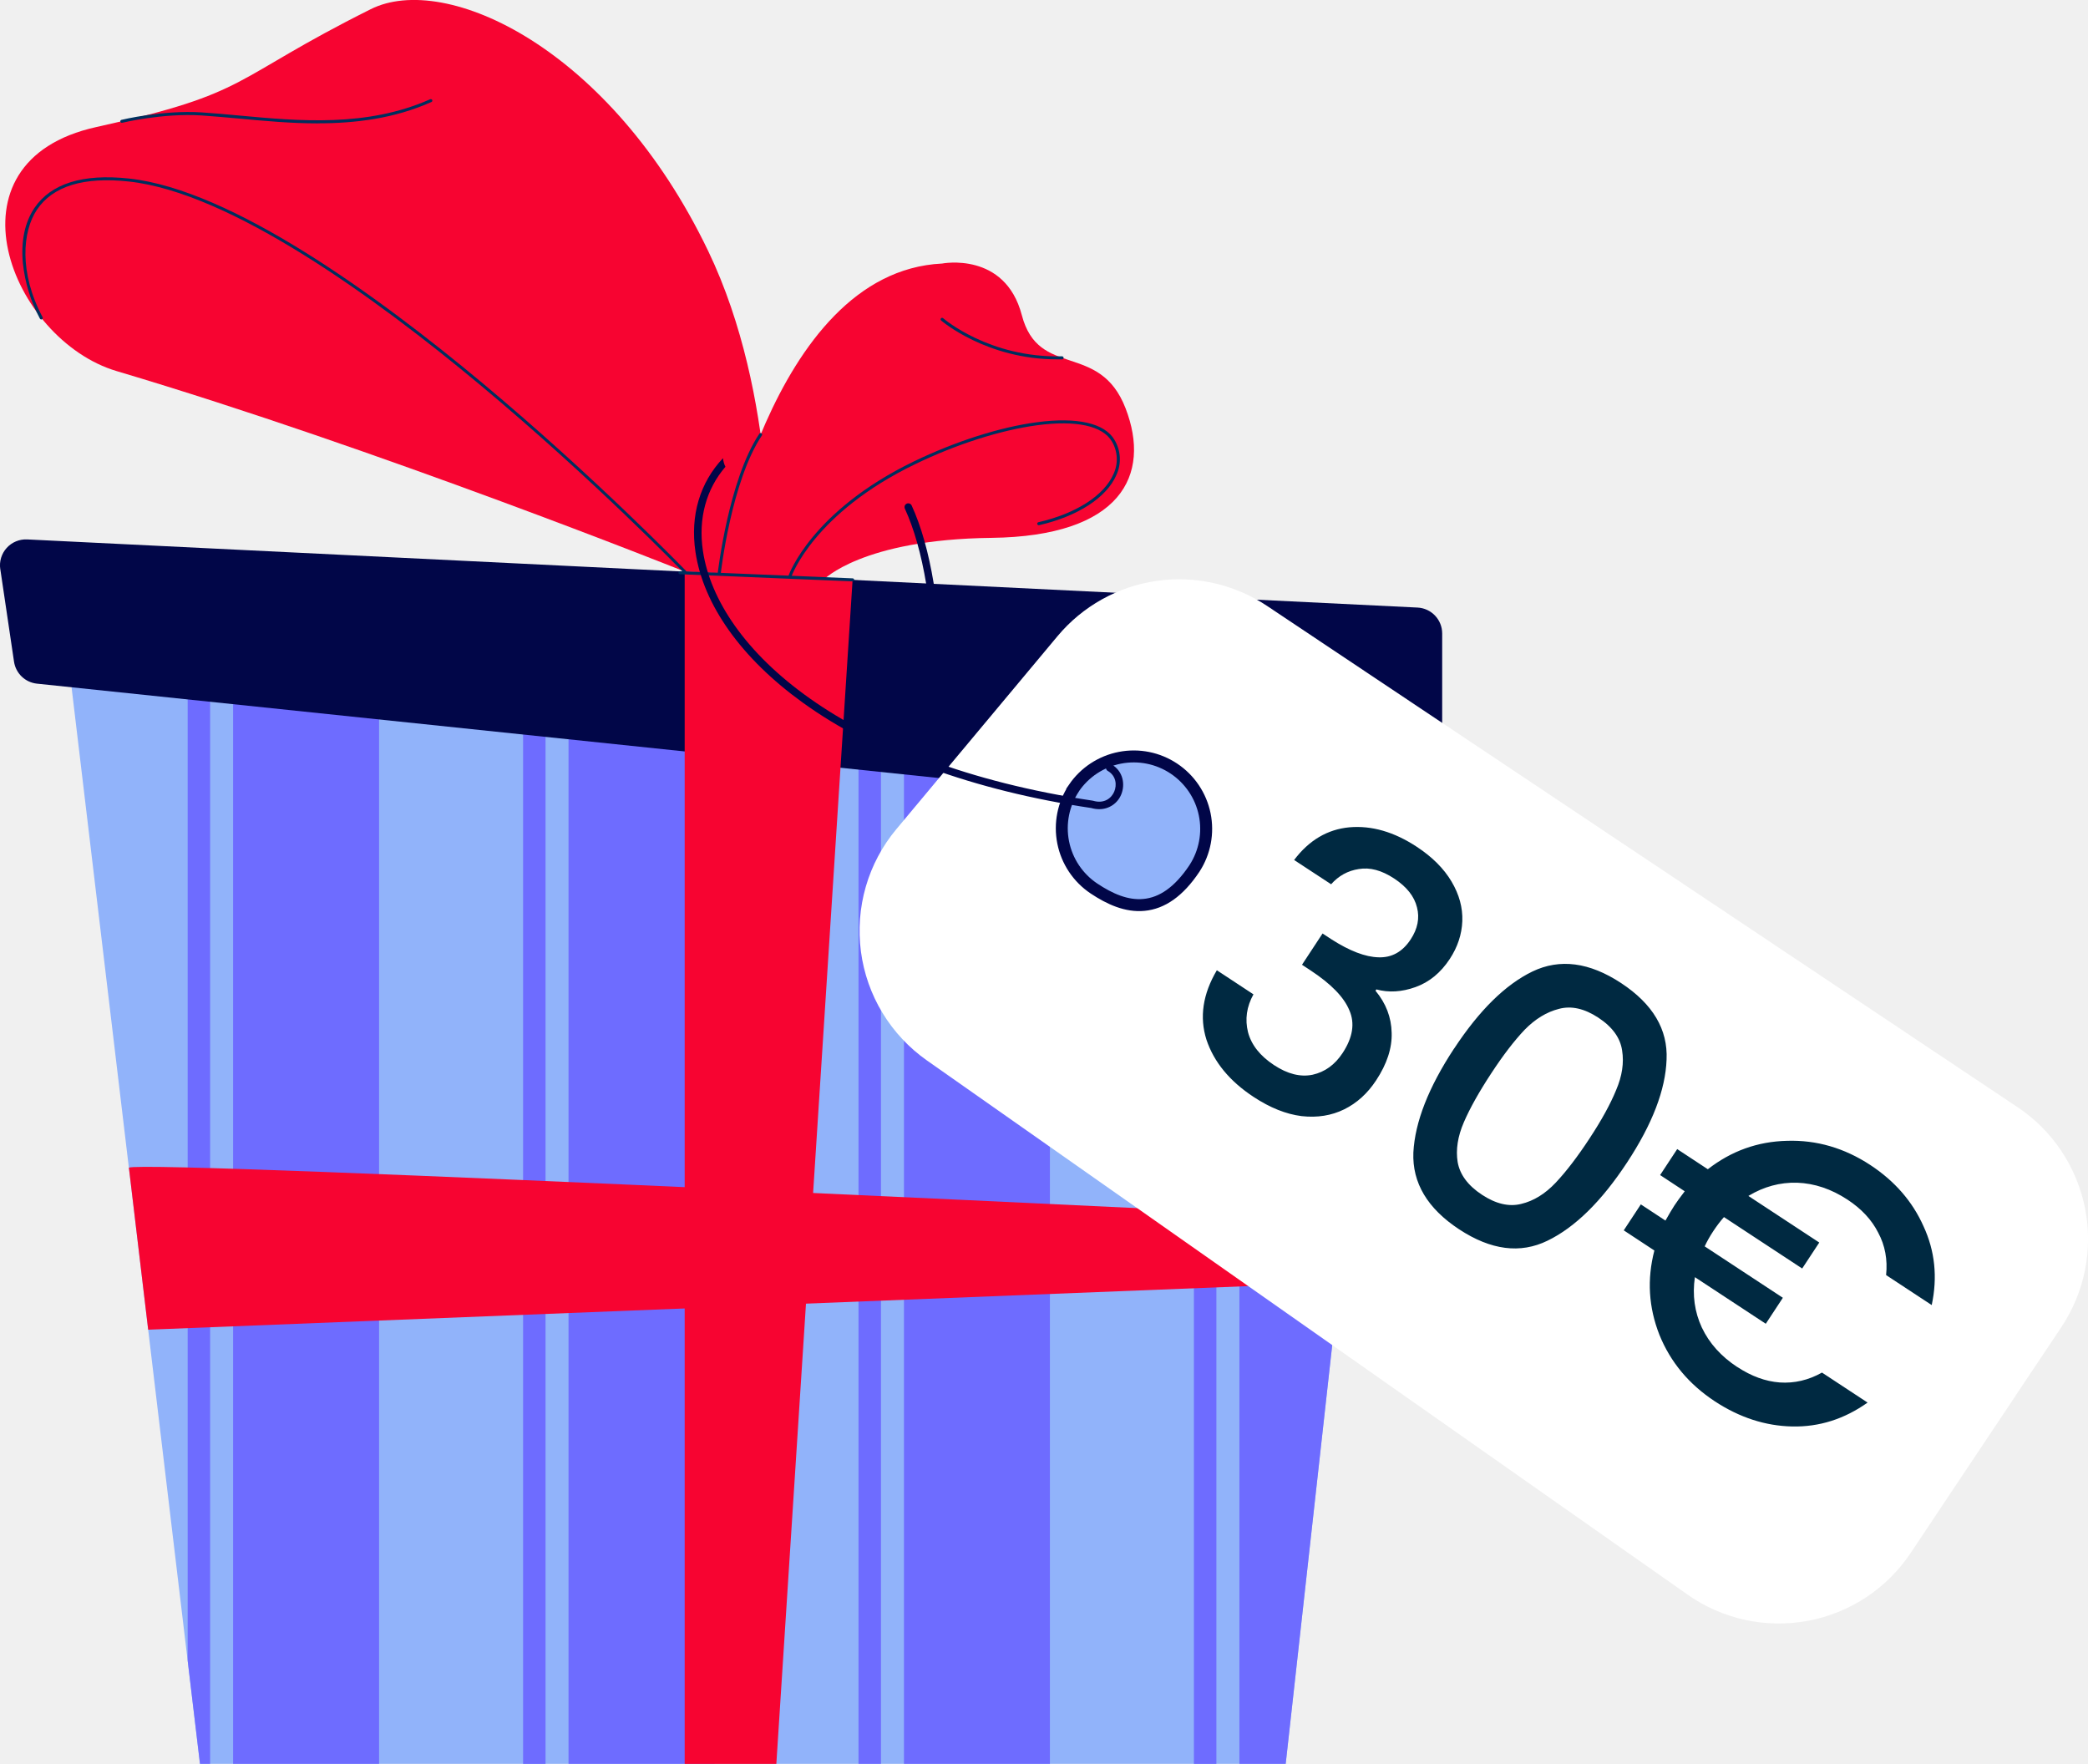
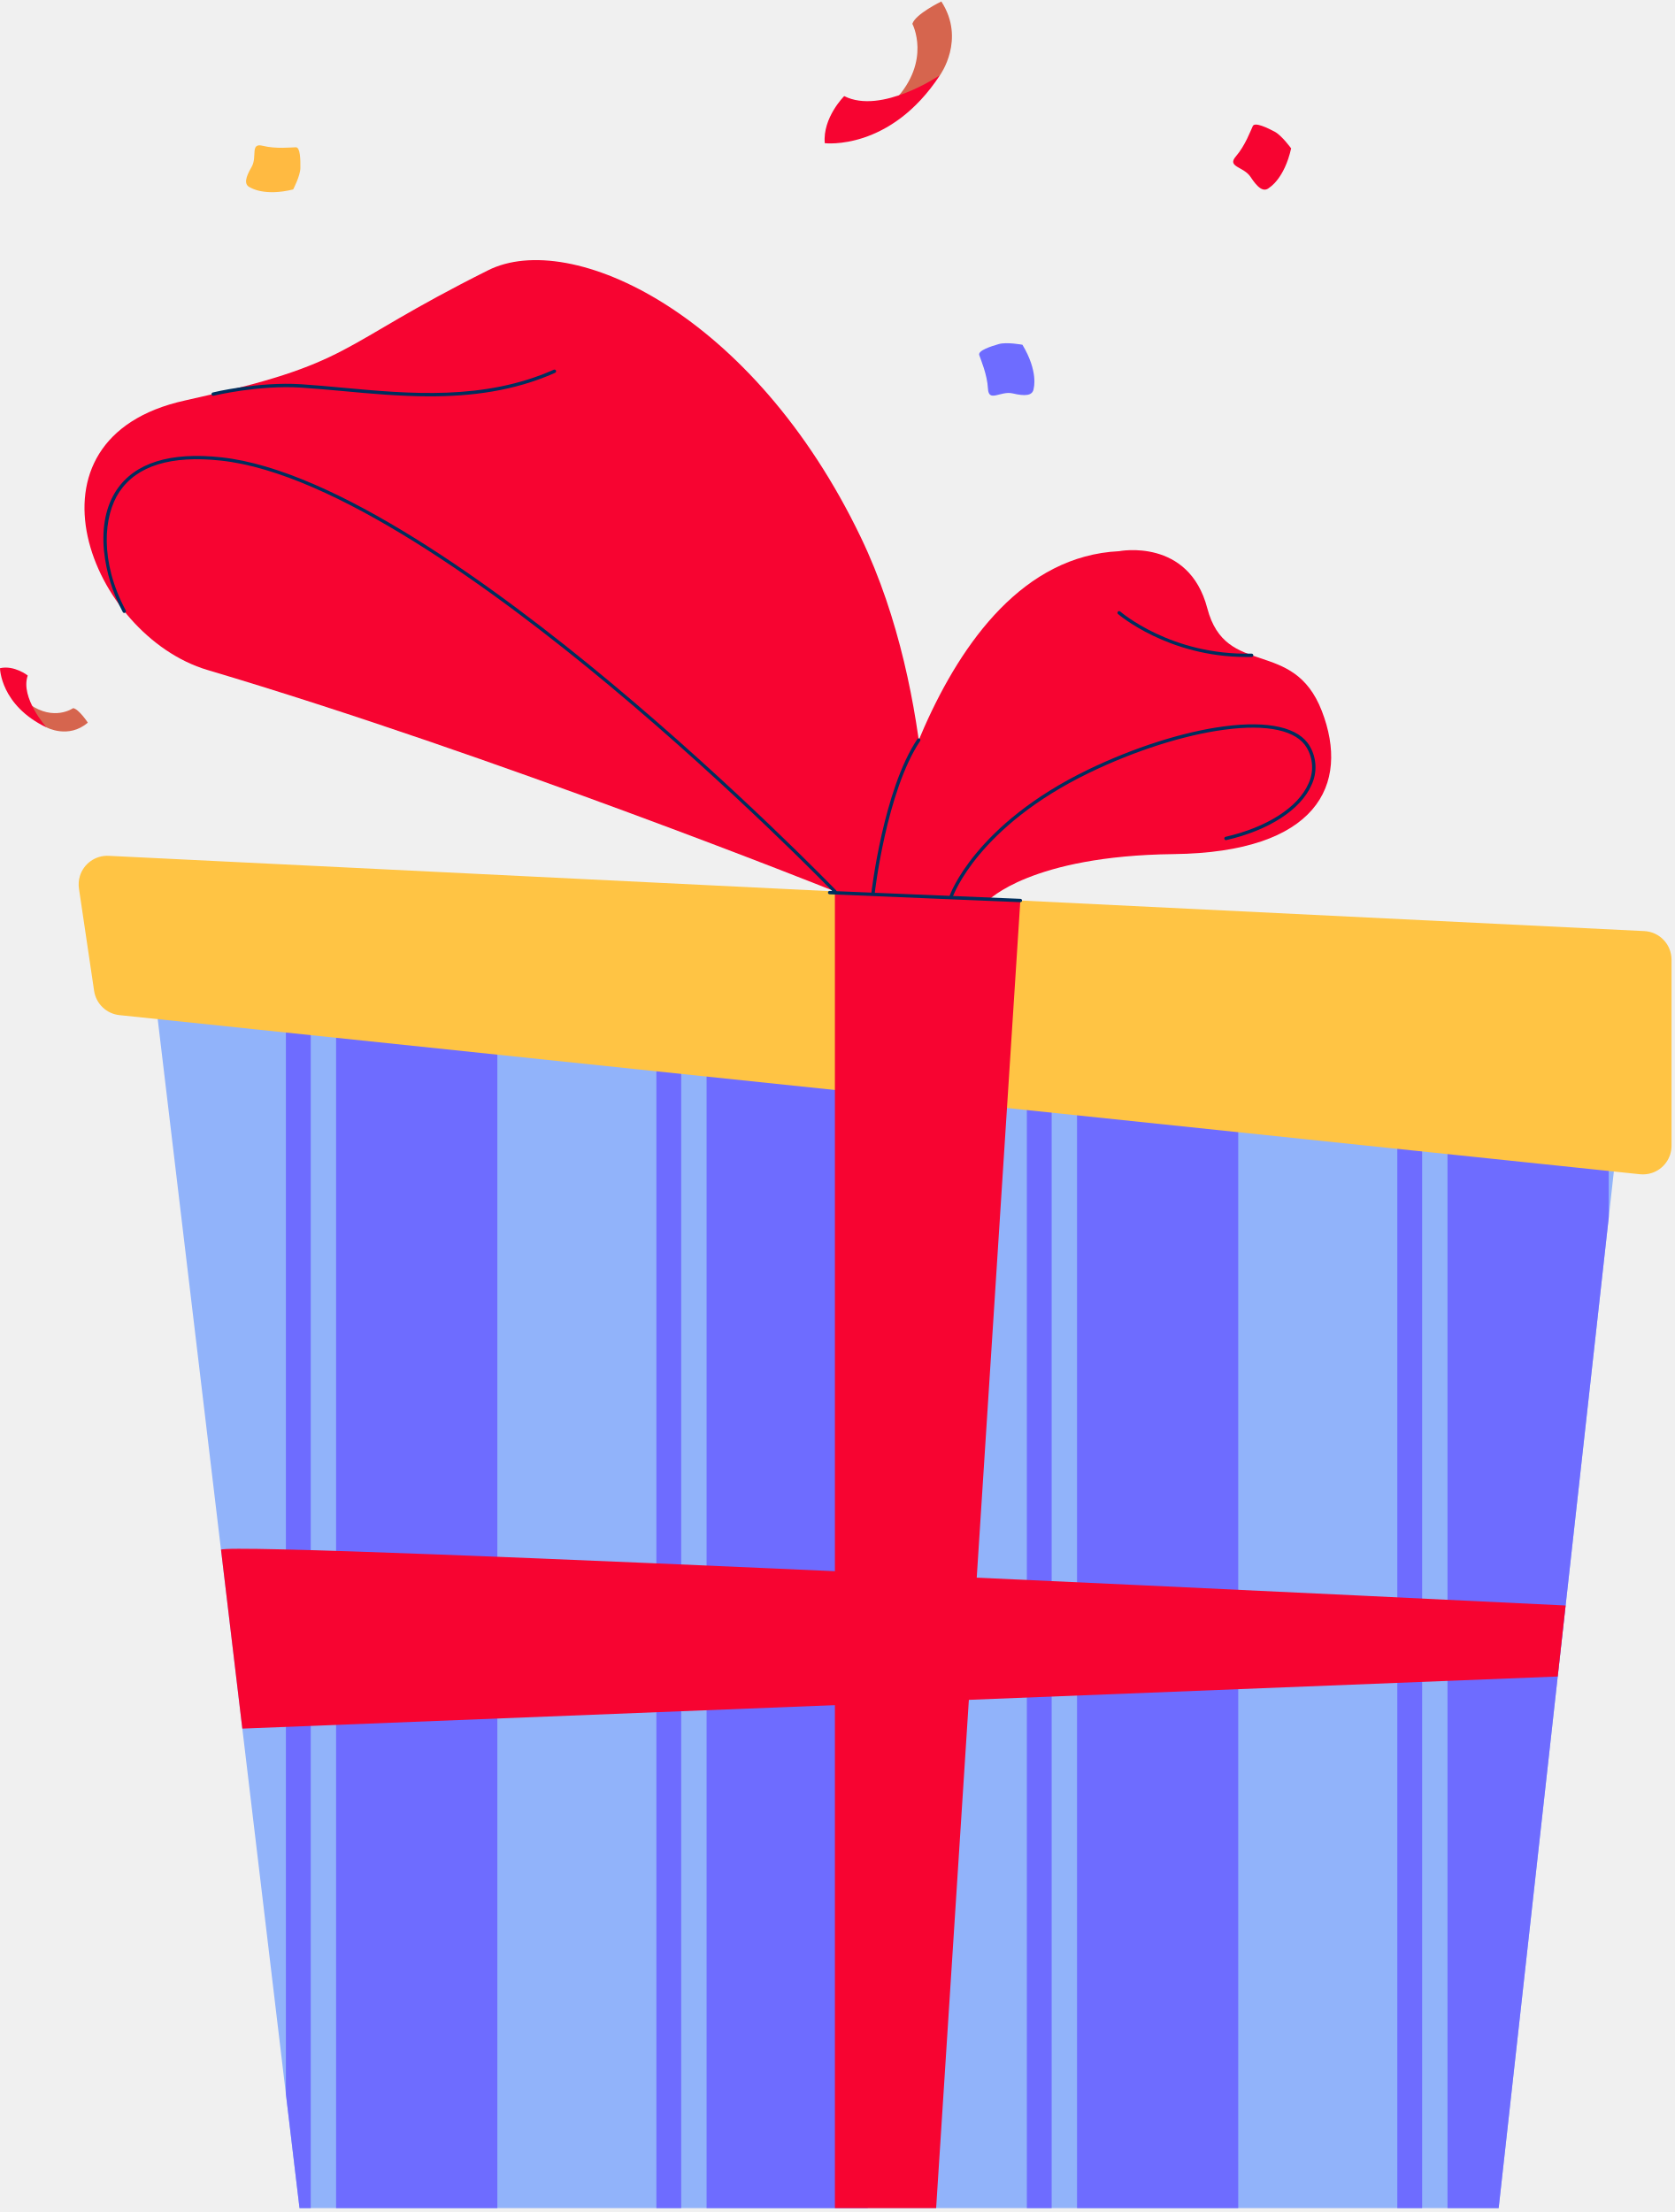
- <svg xmlns="http://www.w3.org/2000/svg" fill="none" version="1.1" viewBox="0 0 71.028 60" xml:space="preserve">
-   <path d="m47.47 26.388-0.345 3.1-3.39 30.511h-36.933l-0.419-3.515-4.146-34.761 4.146 0.427 0.765 0.079 0.781 0.081 4.966 0.513 4.899 0.506 0.764 0.078 0.782 0.08 4.965 0.512 4.899 0.506 0.764 0.079 0.782 0.081 9.864 1.017 0.765 0.079 0.782 0.081 4.966 0.513z" fill="#91b3fa" stroke-width="1.355" />
-   <g fill="#6e6cff" stroke-width="1.355">
-     <path d="m12.895 22.823v37.176h-4.966v-37.689z" />
-     <path d="m7.148 22.229v37.77h-0.345l-0.419-3.515v-34.334z" />
-     <path d="m24.305 23.999v36h-4.965v-36.512z" />
-     <path d="m17.794 23.329v36.671h0.764v-36.592z" />
-     <path d="m35.715 25.176v34.823h-4.965v-35.335z" />
-     <path d="m29.968 24.583v35.416h-0.764v-35.494z" />
-     <path d="m47.126 26.353v3.135l-3.39 30.511h-1.575v-34.159z" />
-     <path d="m41.378 25.76v34.24h-0.765v-34.318z" />
+ <svg xmlns="http://www.w3.org/2000/svg" width="299" height="395" fill="none">
+   <g clip-path="url(#a)">
+     <path d="m289.26 199.438-1.998 17.973-19.656 176.892H53.483l-2.431-20.377-24.036-201.532 24.035 2.476 4.434.456 4.528.469 28.794 2.972 28.401 2.932 4.429.455 4.533.465 28.784 2.968 28.406 2.931 4.429.456 4.532.469 28.785 2.968 28.401 2.927 4.433.455 4.533.47 28.789 2.972 1.998.203z" fill="#91B3FA" />
+     <path d="M88.807 178.767v215.536H60.013V175.795l28.794 2.972zM55.485 175.326v218.977h-2.003l-2.43-20.377V174.87l4.433.456zM154.954 185.587v208.716H126.17V182.619l28.784 2.968zM117.208 181.699v212.604h4.429V182.155l-4.429-.456zM221.106 192.411v201.892h-28.785v-204.86l28.785 2.968zM187.789 188.974v205.329h-4.429V188.518l4.429.456zM287.262 199.235v18.176l-19.656 176.892h-9.133v-198.04l28.789 2.972zM253.94 195.793v198.51h-4.433V195.338l4.433.455z" fill="#6E6CFF" />
+     <path d="M39.465 276.73c2.588-1.673 240.094 9.967 240.094 9.967l-1.408 12.679-234.88 9.304-3.806-31.95z" fill="#F70431" />
+     <path d="m14.099 158.679 2.706 18.262a5.112 5.112 0 0 0 4.51 4.33l271.517 28.414a5.095 5.095 0 0 0 2.113-.223 5.106 5.106 0 0 0 3.53-4.86v-33.231a5.116 5.116 0 0 0-4.858-5.106L19.394 152.824a5.116 5.116 0 0 0-5.131 3.624 5.111 5.111 0 0 0-.164 2.231z" fill="#FFC444" />
+     <path d="M149.082 159.179v235.128h18.077l15.037-233.504-33.114-1.624zM165.639 159.991s1.89-35.256-11.912-64.01c-19.245-40.095-51.795-55.105-66.562-47.718C59.085 62.3 63.91 64.708 33.033 71.513c-30.877 6.807-16.796 41.946 4.01 48.125 51.326 15.24 112.039 39.541 112.039 39.541l16.557.812z" fill="#F70431" />
+     <path d="M76.737 70.778c-5.322 0-10.55-.482-15.497-.942-2.607-.24-5.07-.451-7.473-.618-7.618-.487-15.547 1.43-15.624 1.448a.302.302 0 0 1-.332-.449.291.291 0 0 1 .188-.133c.081-.023 8.091-1.962 15.786-1.47 2.413.157 4.88.383 7.491.626 11.78 1.087 25.127 2.319 37.58-3.206a.3.3 0 0 1 .35.04.302.302 0 0 1-.107.51c-7.316 3.256-14.938 4.194-22.362 4.194zM149.082 159.463a.31.31 0 0 1-.217-.09c-.176-.185-17.883-18.465-40.141-37.02-20.508-17.089-49.189-37.94-69.295-40.105-8.877-.956-14.965.902-18.1 5.57-2.837 4.208-3.586 12.39 1.128 21.198a.301.301 0 0 1-.122.406.298.298 0 0 1-.406-.121 29.689 29.689 0 0 1-3.36-10.929c-.415-4.307.37-8.069 2.255-10.879 3.27-4.853 9.548-6.814 18.668-5.831 20.26 2.183 49.044 23.101 69.624 40.263 22.277 18.577 40.002 36.88 40.178 37.06a.3.3 0 0 1 0 .424.277.277 0 0 1-.212.054z" fill="#002E5D" />
+     <path d="M155.833 159.991s9.923-59.923 44.007-61.565c0 0 12.43-2.444 15.736 10.184 3.306 12.629 15.335 5.115 20.454 18.348 5.119 13.233-.902 25.257-26.466 25.56-25.564.302-33.128 8.298-33.128 8.298l-20.603-.825z" fill="#F70431" />
+     <path d="M169.865 160.293h-.095a.303.303 0 0 1-.185-.379c.045-.126 4.51-12.723 24.716-22.483 8.146-3.933 16.977-6.765 24.238-7.717 7.975-1.069 13.423.185 15.335 3.527a7.43 7.43 0 0 1 .32 6.928c-1.93 4.424-7.631 8.118-15.249 9.855a.304.304 0 0 1-.135-.587c7.433-1.705 12.981-5.259 14.834-9.507a6.856 6.856 0 0 0-.293-6.387c-1.804-3.121-7.031-4.267-14.748-3.234-7.217.961-15.962 3.757-24.054 7.668-19.957 9.638-24.355 22.01-24.405 22.136a.304.304 0 0 1-.279.18zM222.527 117.32c-13.982 0-22.795-7.6-22.885-7.668a.298.298 0 0 1 .179-.524.302.302 0 0 1 .217.073c.091.081 9.129 7.884 23.454 7.514a.322.322 0 0 1 .306.293.29.29 0 0 1-.082.217.295.295 0 0 1-.096.068.285.285 0 0 1-.115.027c-.32-.005-.654 0-.978 0zM155.888 159.86h-.037a.302.302 0 0 1-.266-.333c.023-.185 2.143-18.492 8.223-27.549a.3.3 0 0 1 .415-.075.3.3 0 0 1 .085.413c-5.998 8.931-8.118 27.093-8.118 27.278a.302.302 0 0 1-.302.266z" fill="#002E5D" />
+     <path d="m182.214 161.105-34.079-1.412a.304.304 0 0 1-.192-.527.304.304 0 0 1 .219-.077l34.052 1.416c.039.001.078.01.114.027a.305.305 0 0 1 .157.168.305.305 0 0 1-.271.405z" fill="#002E5D" />
+     <path d="M167.849 13.422s4.641-6.382.239-13.161c0 0-4.655 2.255-5.173 4 0 0 3.468 6.558-3.094 13.59 0-.01 6.183-2.264 8.028-4.43z" fill="#D6654E" />
+     <path d="M147.273 25.568s11.668 1.438 20.576-12.146c0 0-10.455 7.108-17.103 3.739 0 0-3.874 3.838-3.473 8.407z" fill="#F70431" />
+     <path d="M8.317 129.89s3.906 2.119 7.365-.848c0 0-1.597-2.431-2.62-2.589 0 0-3.401 2.426-7.817-.717 0 0 1.728 3.288 3.072 4.154z" fill="#D6654E" />
+     <path d="M0 119.322s.068 6.626 8.317 10.586c0 0-4.75-5.309-3.365-9.273.01-.018-2.426-1.895-4.952-1.313zM226.676 33.492s2.657-1.565 3.874-6.995c0 0-1.668-2.314-2.963-2.995-1.294-.681-3.518-1.755-3.883-.992-.366.762-1.353 3.495-3.018 5.412-1.664 1.917 1.385 1.804 2.603 3.653 1.218 1.85 2.309 2.891 3.387 1.917z" fill="#F70431" />
+     <path d="M184.591 69.299s.843-2.968-2.021-7.735c0 0-2.805-.528-4.212-.126-1.408.401-3.757 1.159-3.5 1.962.257.802 1.425 3.468 1.556 6.003.131 2.534 2.255.343 4.406.848 2.152.505 3.649.496 3.771-.952z" fill="#6E6CFF" />
+     <path d="M44.742 33.506s2.467 1.596 7.608.32c0 0 1.263-2.404 1.286-3.802.022-1.398 0-3.74-.808-3.726-.807.014-3.558.325-5.899-.261-2.34-.587-.934 1.944-2.003 3.775-1.068 1.831-1.47 3.193-.184 3.694z" fill="#FFBA41" />
  </g>
-   <g stroke-width="1.355">
-     <path d="m4.385 39.72c0.447-0.289 41.412 1.719 41.412 1.719l-0.243 2.187-40.513 1.605z" fill="#f70431" />
-     <path d="m0.01 19.358 0.467 3.15c0.029 0.193 0.121 0.371 0.261 0.506 0.141 0.135 0.322 0.22 0.517 0.241l46.832 4.901c0.123 0.013 0.247-1.37e-4 0.364-0.038 0.117-0.038 0.226-0.101 0.317-0.183 0.092-0.083 0.165-0.184 0.215-0.297 0.05-0.113 0.076-0.235 0.076-0.358v-5.732c0-0.226-0.087-0.444-0.243-0.608-0.156-0.164-0.369-0.262-0.595-0.273l-47.299-2.318c-0.13-0.006-0.26 0.017-0.38 0.067-0.12 0.05-0.228 0.126-0.315 0.223-0.087 0.096-0.152 0.211-0.19 0.336-0.038 0.125-0.047 0.256-0.028 0.385z" fill="#010648" />
-     <path d="m23.291 19.444v40.556h3.118l2.594-40.276z" fill="#f70431" />
-     <path d="m26.148 19.584s0.326-6.081-2.055-11.041c-3.319-6.916-8.934-9.505-11.481-8.231-4.843 2.421-4.011 2.836-9.337 4.01-5.326 1.174-2.897 7.235 0.692 8.301 8.853 2.629 19.325 6.82 19.325 6.82z" fill="#f70431" />
-     <path d="m10.813 4.197c-0.918 0-1.82-0.083-2.673-0.163-0.45-0.041-0.874-0.078-1.289-0.107-1.314-0.084-2.682 0.247-2.695 0.25-0.013 0.003-0.028 0.001-0.039-0.006-0.012-0.007-0.02-0.019-0.024-0.032-0.002-0.007-0.002-0.013-0.001-0.02 9.891e-4 -0.007 0.003-0.013 0.007-0.019 0.004-0.006 0.008-0.011 0.014-0.015 0.006-0.004 0.012-0.007 0.019-0.008 0.014-0.004 1.396-0.338 2.723-0.254 0.416 0.027 0.842 0.066 1.292 0.108 2.032 0.187 4.334 0.4 6.482-0.553 0.006-0.004 0.013-0.006 0.021-0.006 0.007-6.91e-4 0.015 1.49e-4 0.021 0.002 7e-3 0.002 0.013 6e-3 0.019 0.011 0.005 0.005 0.01 0.011 0.013 0.017 0.003 0.007 0.005 0.014 0.005 0.021 0 0.007-0.002 0.014-0.005 0.021-3e-3 0.007-0.007 0.013-0.013 0.017-0.005 0.005-0.012 0.009-0.019 0.011-1.262 0.562-2.576 0.723-3.857 0.723z" fill="#002e5d" />
-     <path d="m23.291 19.493c-0.014-1.34e-4 -0.027-0.006-0.037-0.016-0.03-0.032-3.084-3.185-6.924-6.385-3.537-2.948-8.484-6.544-11.952-6.918-1.531-0.165-2.581 0.156-3.122 0.961-0.489 0.726-0.618 2.137 0.194 3.656 0.006 0.012 0.008 0.026 0.004 0.039-0.004 0.013-0.013 0.024-0.025 0.031-0.012 0.006-0.026 0.008-0.039 4e-3 -0.013-0.004-0.024-0.013-0.031-0.025-0.314-0.585-0.51-1.225-0.58-1.885-0.072-0.743 0.064-1.392 0.389-1.876 0.564-0.837 1.647-1.175 3.22-1.006 3.494 0.377 8.459 3.985 12.009 6.945 3.842 3.204 6.899 6.361 6.93 6.392 0.005 0.005 0.009 0.01 0.011 0.017 0.003 0.006 0.004 0.013 0.004 0.02 0 7e-3 -0.001 0.014-0.004 0.02-0.003 0.006-0.006 0.012-0.011 0.017-0.005 4e-3 -0.011 0.007-0.017 0.008-0.006 0.002-0.013 0.002-0.019 9.48e-4z" fill="#002e5d" />
-     <path d="m24.456 19.584s1.712-10.336 7.59-10.619c0 0 2.144-0.422 2.714 1.757 0.57 2.178 2.645 0.882 3.528 3.165 0.883 2.282-0.156 4.356-4.565 4.409-4.409 0.052-5.714 1.431-5.714 1.431z" fill="#f70431" />
-   </g>
-   <g fill="#002e5d" stroke-width="1.355">
-     <path d="m26.876 19.637h-0.016c-0.013-0.005-0.023-0.014-0.029-0.026-6e-3 -0.012-7e-3 -0.026-0.003-0.039 0.008-0.022 0.778-2.195 4.263-3.878 1.405-0.678 2.928-1.167 4.181-1.331 1.375-0.184 2.315 0.032 2.645 0.608 0.106 0.18 0.166 0.382 0.176 0.591 0.01 0.208-0.032 0.416-0.12 0.604-0.333 0.763-1.316 1.4-2.63 1.7-0.013 0.002-0.026-0.002-0.037-0.009-0.011-0.008-0.018-0.019-0.021-0.031-3e-3 -0.013-0.001-0.026 0.005-0.037 0.006-0.011 0.017-0.02 0.029-0.024 1.282-0.294 2.239-0.907 2.559-1.64 0.082-0.174 0.12-0.365 0.111-0.557-0.009-0.192-0.064-0.379-0.162-0.545-0.311-0.538-1.213-0.736-2.544-0.558-1.245 0.166-2.753 0.648-4.149 1.323-3.442 1.662-4.201 3.796-4.209 3.818-0.004 0.009-0.011 0.017-0.019 0.023-0.009 0.006-0.018 0.009-0.029 0.009z" />
-     <path d="m35.96 12.224c-2.412 0-3.932-1.311-3.947-1.323-0.005-0.004-0.009-0.01-0.012-0.016-3e-3 -0.006-0.005-0.013-0.005-0.02-4.07e-4 -0.007 5.42e-4 -0.014 0.003-0.02 0.002-0.006 0.006-0.012 0.01-0.017 0.009-0.01 0.022-0.016 0.036-0.017 0.014-8.67e-4 0.027 0.004 0.038 0.013 0.016 0.014 1.575 1.36 4.045 1.296 0.014 5.28e-4 0.026 6e-3 0.036 0.015 0.01 0.009 0.016 0.022 0.017 0.035 1.37e-4 0.007-9.48e-4 0.014-0.003 0.02-0.002 0.006-0.006 0.012-0.011 0.017-0.005 5e-3 -0.01 9e-3 -0.017 0.012-0.006 0.003-0.013 0.004-0.02 0.005-0.055-7.72e-4 -0.113 0-0.169 0z" />
-     <path d="m24.466 19.562h-0.006c-0.014-0.002-0.026-0.009-0.035-0.019-0.009-0.011-0.012-0.025-0.011-0.038 4e-3 -0.032 0.369-3.19 1.418-4.752 0.008-0.011 0.02-0.019 0.033-0.021 0.013-0.002 0.027 4.07e-4 0.038 0.008 0.011 0.008 0.019 0.019 0.022 0.033 0.003 0.013 1.37e-4 0.027-0.007 0.039-1.035 1.54-1.4 4.673-1.4 4.705-0.002 0.013-0.008 0.024-0.017 0.033-0.01 0.008-0.022 0.013-0.035 0.013z" />
-     <path d="m29.006 19.776-5.878-0.243c-0.014-8.14e-4 -0.027-7e-3 -0.036-0.017-0.009-0.01-0.014-0.024-0.014-0.037 2.71e-4 -7e-3 0.002-0.014 0.005-0.02 0.003-0.006 0.007-0.012 0.012-0.017 0.005-0.005 0.011-0.008 0.018-0.01 0.007-0.002 0.013-0.003 0.02-0.003l5.873 0.244c0.007 1.35e-4 0.014 0.002 0.02 0.005 0.006 0.003 0.012 7e-3 0.017 0.012 0.005 5e-3 0.008 0.011 0.011 0.017 0.002 0.006 0.003 0.013 3e-3 0.02-5.43e-4 0.013-6e-3 0.025-0.015 0.035-0.009 0.009-0.022 0.015-0.035 0.015z" />
-   </g>
-   <g transform="matrix(1.3549 0 0 1.3549 23.608 15.587)">
-     <path d="m8.27 6.718c-0.021-6e-5 -0.041-0.007-0.057-0.02-1.386-1.075-2.167-2.23-2.381-3.53-0.126-0.759-0.307-1.399-0.538-1.902-0.01-0.023-0.011-0.049-0.003-0.072 0.009-0.023 0.026-0.042 0.049-0.053s0.049-0.011 0.072-0.003c0.023 0.009 0.042 0.026 0.053 0.049 0.238 0.519 0.424 1.175 0.552 1.95 0.208 1.252 0.964 2.368 2.311 3.412 0.016 0.012 0.027 0.029 0.033 0.048 0.006 0.019 0.005 0.039-0.001 0.058-0.006 0.019-0.019 0.035-0.035 0.046s-0.035 0.017-0.055 0.017z" fill="#010648" />
-     <path d="m24.948 28.532-19.098-13.411c-0.451-0.317-0.831-0.723-1.117-1.194-0.286-0.471-0.47-0.996-0.542-1.542s-0.03-1.101 0.123-1.631c0.153-0.529 0.415-1.021 0.768-1.443l4.044-4.843c0.63-0.754 1.516-1.248 2.487-1.388s1.961 0.085 2.778 0.63l18.84 12.583c0.435 0.29 0.808 0.663 1.098 1.098 0.29 0.434 0.492 0.922 0.595 1.435 0.102 0.513 0.102 1.04 2e-4 1.553-0.102 0.513-0.304 1-0.594 1.435l-3.785 5.673c-0.295 0.441-0.675 0.819-1.117 1.111-0.443 0.292-0.94 0.493-1.461 0.59s-1.057 0.09-1.576-0.023-1.009-0.328-1.443-0.633z" fill="#fff" />
-     <path d="m9.541 8.279-1e-5 -1e-5 -0.001 0.002c-0.268 0.401-0.365 0.892-0.271 1.365 0.094 0.473 0.372 0.889 0.773 1.157 0.393 0.262 0.818 0.454 1.258 0.411 0.449-0.043 0.871-0.325 1.264-0.914l1e-3 -0.002c0.261-0.401 0.353-0.889 0.257-1.358s-0.374-0.881-0.772-1.147c-0.398-0.266-0.885-0.364-1.355-0.273-0.47 0.091-0.885 0.363-1.155 0.758z" fill="#91b3fa" stroke="#010648" stroke-width=".3" />
-     <path d="m10.482 7.687c-0.011-0.006-0.023-0.01-0.035-0.012-0.012-0.002-0.025-7.9e-4 -0.037 0.002-0.012 0.003-0.023 0.009-0.033 0.016s-0.018 0.017-0.024 0.028c-0.006 0.011-0.01 0.023-0.012 0.035-0.002 0.012-7e-4 0.025 0.003 0.037s0.009 0.023 0.016 0.033c0.008 0.01 0.017 0.018 0.028 0.024 0.213 0.123 0.233 0.357 0.162 0.522-0.067 0.157-0.245 0.311-0.529 0.228-0.004-0.001-0.009-0.002-0.013-0.003-6.249-0.93-9.418-3.819-9.784-6.27-0.122-0.817 0.084-1.552 0.565-2.112-0.034-0.068-0.054-0.141-0.061-0.216-0.576 0.608-0.829 1.435-0.691 2.356 0.198 1.327 1.154 2.67 2.691 3.779 1.79 1.293 4.296 2.209 7.246 2.648 0.065 0.019 0.133 0.029 0.201 0.029 0.118 5.2e-4 0.233-0.034 0.331-0.099 0.098-0.065 0.174-0.158 0.219-0.267 0.104-0.247 0.055-0.587-0.243-0.759z" fill="#010648" />
-     <path d="m15.067 10.087c0.374-0.496 0.837-0.77 1.39-0.821 0.558-0.048 1.121 0.115 1.689 0.489 0.39 0.256 0.681 0.548 0.874 0.874 0.193 0.326 0.282 0.656 0.27 0.991-0.013 0.335-0.118 0.652-0.316 0.953-0.227 0.345-0.513 0.58-0.858 0.704s-0.673 0.144-0.984 0.059l-0.022 0.033c0.263 0.316 0.398 0.669 0.406 1.057 0.012 0.383-0.118 0.78-0.389 1.192-0.216 0.329-0.484 0.572-0.803 0.729s-0.675 0.214-1.069 0.17c-0.391-0.049-0.792-0.21-1.204-0.481-0.602-0.396-0.997-0.875-1.185-1.438-0.179-0.565-0.092-1.146 0.261-1.743l0.919 0.605c-0.172 0.31-0.217 0.627-0.136 0.952 0.085 0.319 0.303 0.594 0.654 0.825 0.34 0.224 0.662 0.304 0.967 0.241 0.308-0.069 0.56-0.25 0.754-0.546 0.256-0.39 0.312-0.748 0.168-1.074-0.135-0.328-0.459-0.661-0.971-0.998l-0.217-0.143 0.516-0.785 0.226 0.148c0.455 0.291 0.847 0.441 1.176 0.45 0.335 0.013 0.605-0.137 0.81-0.449 0.176-0.267 0.229-0.536 0.159-0.805-0.067-0.275-0.258-0.517-0.576-0.726-0.312-0.205-0.607-0.284-0.886-0.236-0.275 0.042-0.506 0.17-0.694 0.382zm4.016 4.736c0.634-0.964 1.29-1.609 1.968-1.937 0.688-0.33 1.43-0.233 2.226 0.291 0.796 0.524 1.177 1.165 1.141 1.923-0.027 0.756-0.357 1.617-0.991 2.58-0.641 0.975-1.307 1.63-1.999 1.965-0.682 0.333-1.421 0.238-2.218-0.286-0.796-0.524-1.179-1.167-1.149-1.929 0.04-0.764 0.38-1.633 1.021-2.608zm3.409 2.242c0.297-0.451 0.517-0.853 0.661-1.205 0.149-0.348 0.199-0.679 0.149-0.991-0.046-0.318-0.245-0.592-0.596-0.823-0.351-0.231-0.681-0.305-0.992-0.221-0.306 0.078-0.593 0.252-0.859 0.524-0.261 0.275-0.54 0.638-0.836 1.09-0.308 0.468-0.538 0.879-0.691 1.233s-0.205 0.687-0.155 0.999c0.056 0.316 0.259 0.589 0.61 0.82s0.68 0.307 0.986 0.23c0.312-0.074 0.6-0.252 0.865-0.532 0.265-0.281 0.551-0.655 0.858-1.123zm3.705 5.752c0.351 0.231 0.705 0.36 1.062 0.387 0.366 0.025 0.72-0.057 1.061-0.248l1.145 0.753c-0.584 0.414-1.214 0.614-1.891 0.6-0.677-0.014-1.324-0.225-1.943-0.631-0.652-0.429-1.115-0.985-1.392-1.669-0.272-0.69-0.315-1.396-0.127-2.118l-0.769-0.506 0.429-0.652 0.618 0.407c0.091-0.163 0.167-0.289 0.225-0.379s0.145-0.208 0.259-0.357l-0.618-0.407 0.429-0.652 0.769 0.506c0.589-0.459 1.252-0.697 1.99-0.714 0.741-0.023 1.438 0.18 2.09 0.608 0.613 0.403 1.058 0.915 1.335 1.537 0.287 0.619 0.356 1.279 0.206 1.979l-1.145-0.753c0.04-0.389-0.026-0.743-0.198-1.064-0.163-0.323-0.42-0.599-0.771-0.83-0.407-0.267-0.828-0.409-1.265-0.425-0.431-0.012-0.839 0.099-1.224 0.332l1.78 1.17-0.429 0.652-1.964-1.291c-0.094 0.106-0.182 0.223-0.267 0.351s-0.157 0.256-0.217 0.384l1.963 1.291-0.429 0.652-1.78-1.17c-0.066 0.452-0.007 0.873 0.174 1.264 0.187 0.395 0.484 0.726 0.891 0.993z" fill="#002941" />
-   </g>
+   <defs>
+     <clipPath id="a">
+       <path fill="#fff" d="M0 0h299v395H0z" />
+     </clipPath>
+   </defs>
</svg>
